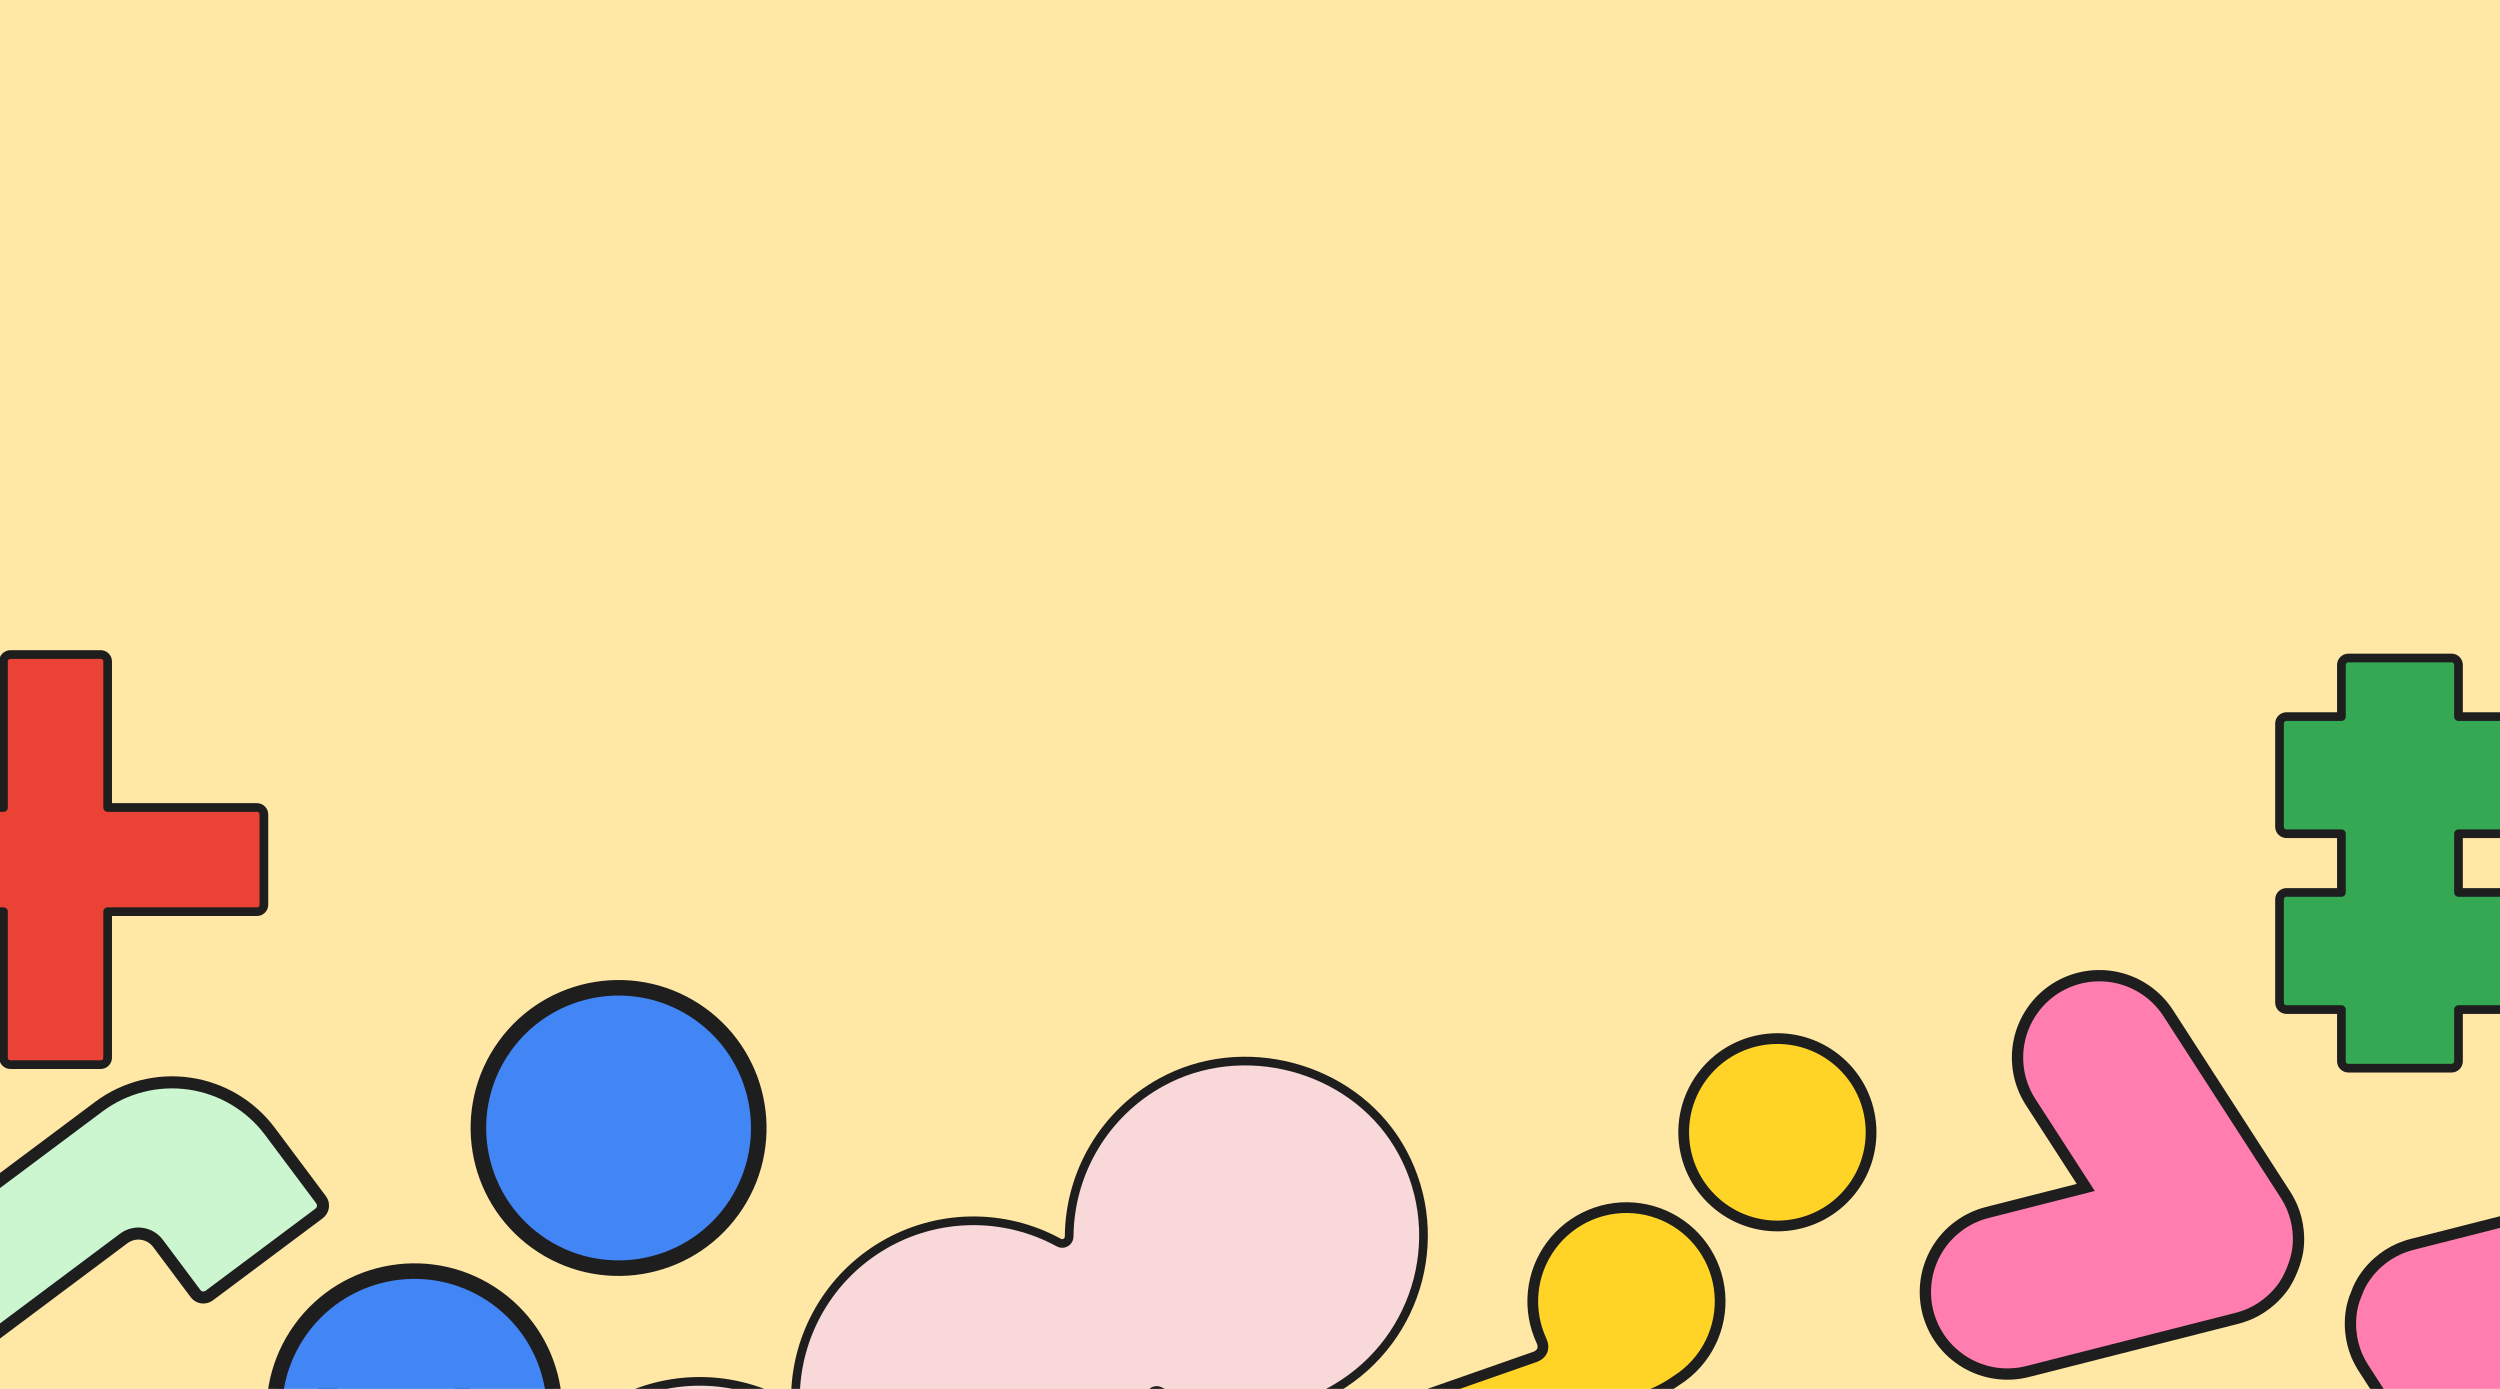
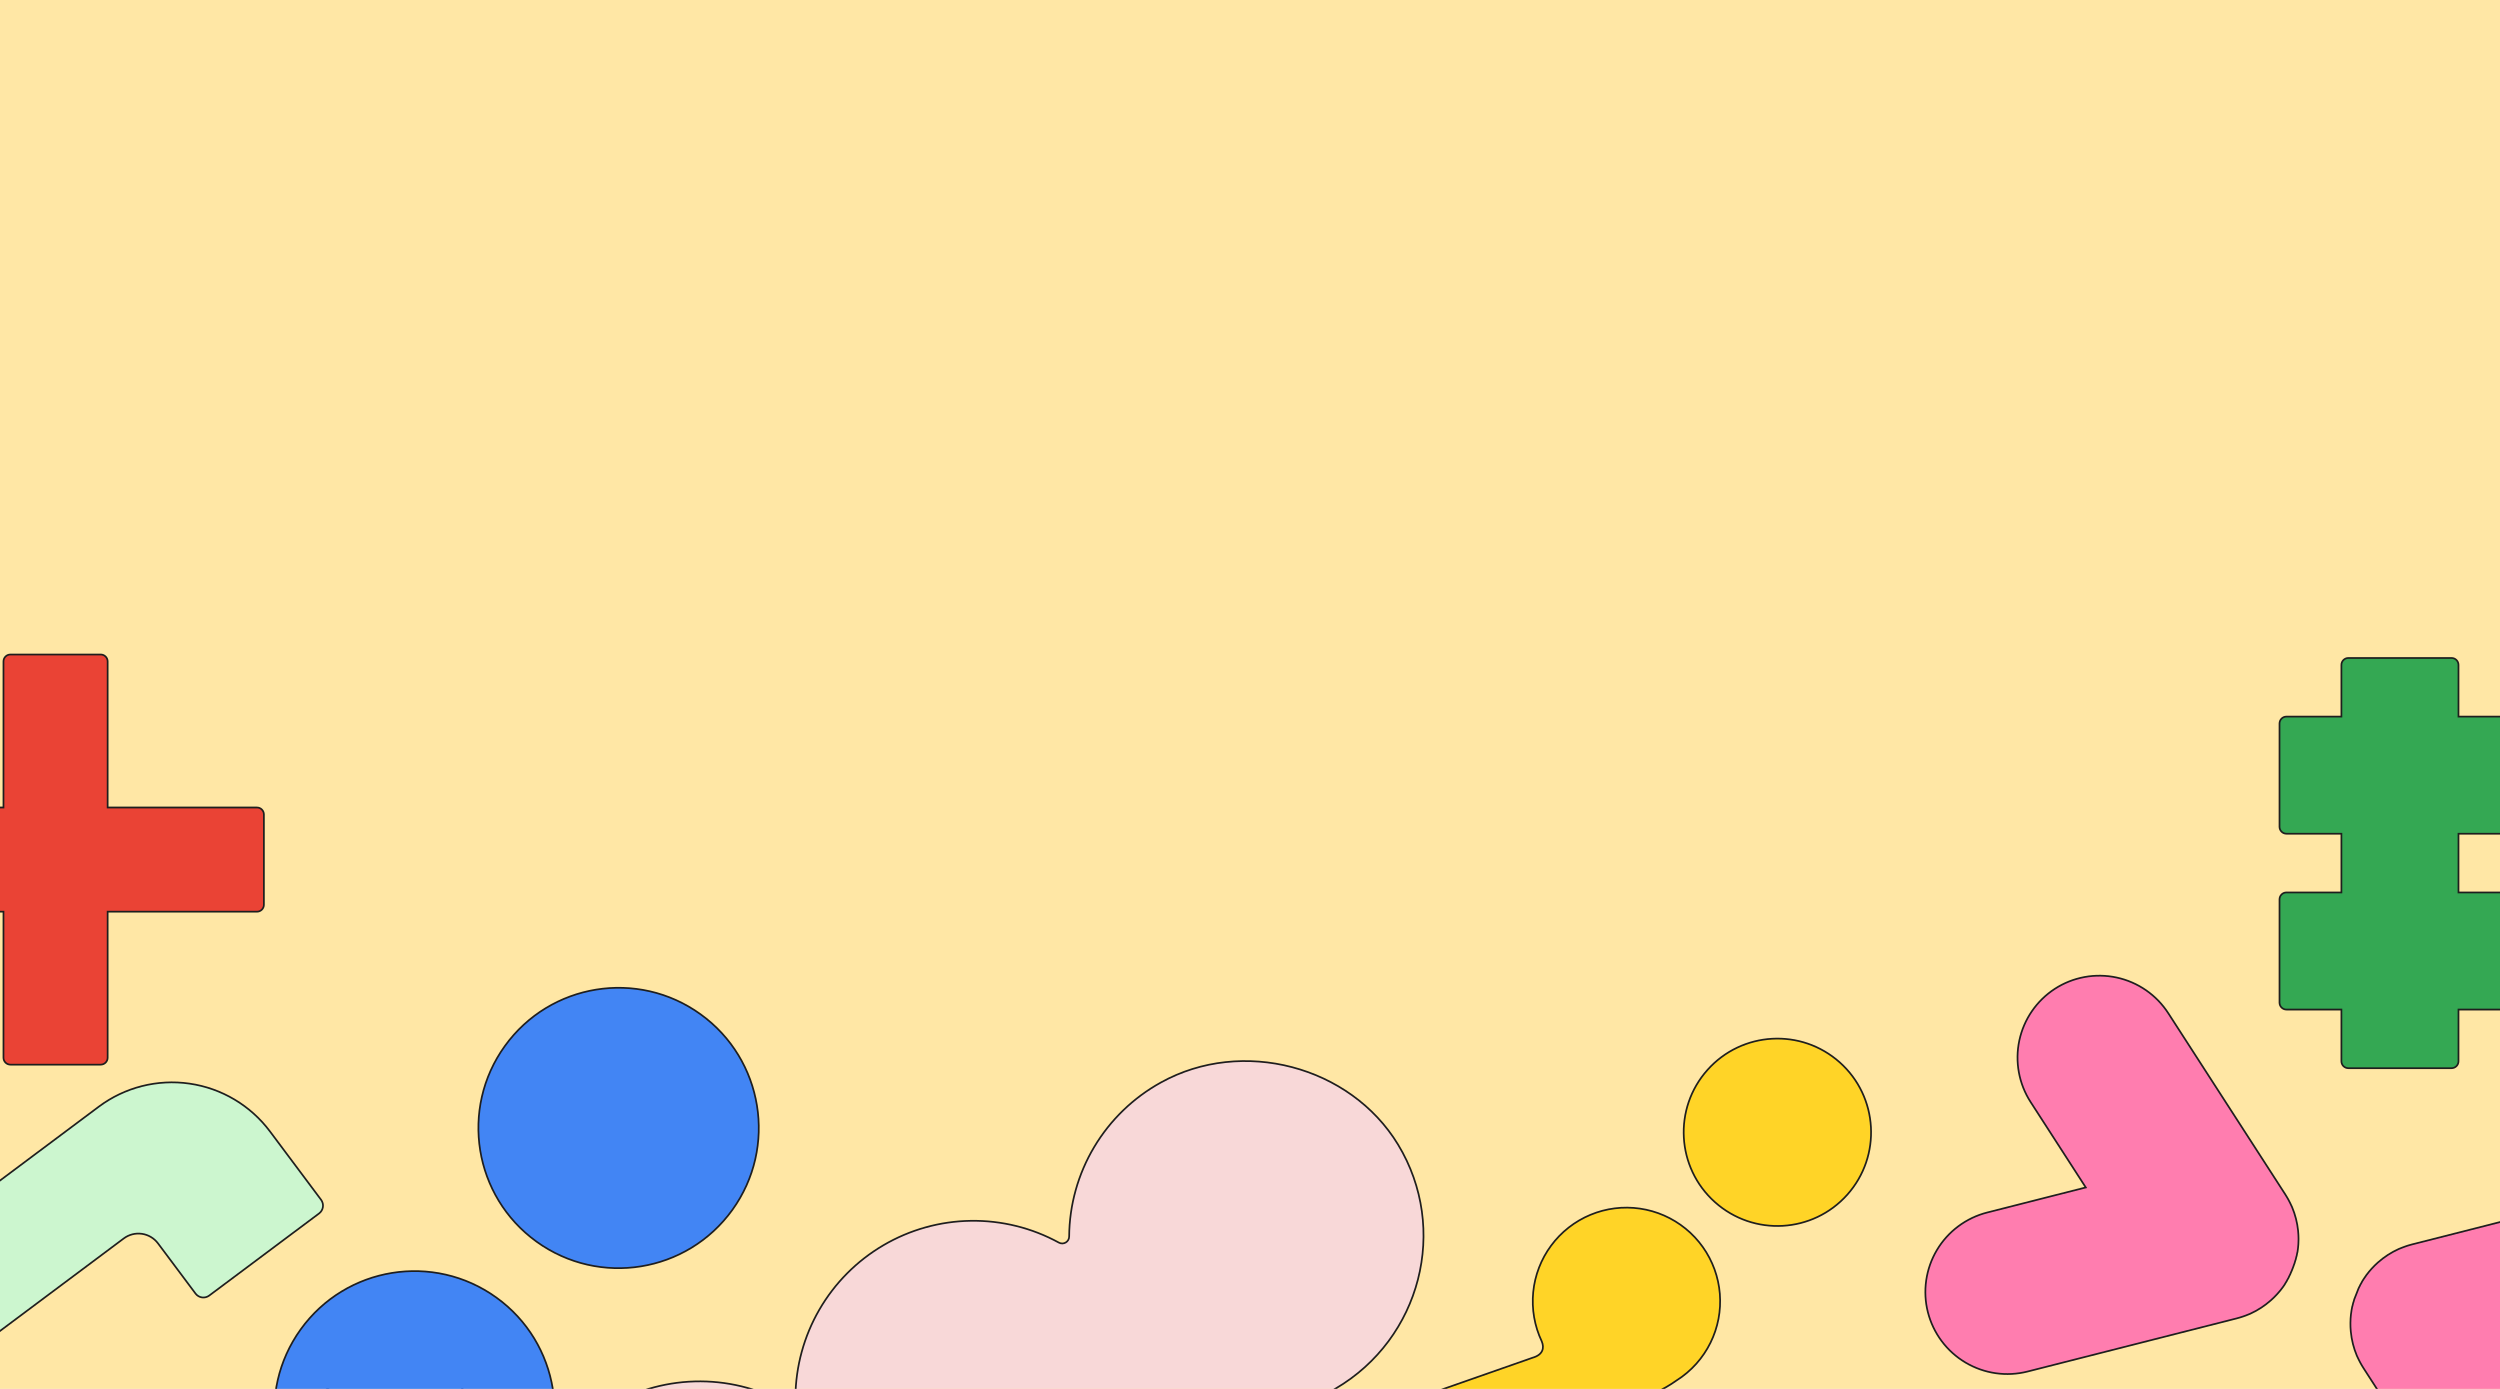
<svg xmlns="http://www.w3.org/2000/svg" width="1440" height="800" viewBox="0 0 1440 800" fill="none">
  <g clip-path="url(#clip0_407_1129)">
    <rect width="1440" height="800" fill="#FFE7A5" />
-     <path d="M1169.63 634.765L1201.4 683.967L1144.63 698.402C1138.61 699.929 1132.96 702.626 1127.99 706.339C1123.01 710.052 1118.82 714.707 1115.65 720.041C1112.48 725.374 1110.39 731.28 1109.5 737.421C1108.61 743.563 1108.93 749.819 1110.46 755.834C1111.99 761.849 1114.69 767.504 1118.4 772.476C1122.11 777.448 1126.77 781.641 1132.1 784.813C1137.43 787.986 1143.34 790.077 1149.48 790.967C1155.62 791.857 1161.88 791.529 1167.89 790.001L1288.39 759.384L1288.88 759.241L1290.08 758.912L1291.24 758.544C1291.56 758.445 1291.88 758.347 1292.19 758.231C1292.5 758.115 1293.15 757.893 1293.63 757.716L1294.19 757.49L1295.96 756.787L1296.12 756.721C1300.44 754.759 1304.44 752.16 1307.99 749.01C1308.05 748.948 1308.11 748.892 1308.17 748.842C1308.64 748.426 1309.09 747.999 1309.54 747.573L1310.02 747.103L1311 746.091L1311.73 745.312L1312.39 744.562C1312.69 744.207 1313.01 743.84 1313.29 743.516L1313.7 743.006C1314.06 742.56 1314.41 742.107 1314.74 741.649C1314.78 741.528 1314.89 741.43 1314.98 741.323C1315.35 740.798 1315.73 740.22 1316.07 739.751C1316.1 739.664 1316.13 739.579 1316.17 739.496C1316.53 738.937 1316.89 738.379 1317.22 737.81C1317.25 737.715 1317.29 737.622 1317.33 737.531C1317.65 736.97 1317.98 736.385 1318.28 735.844C1318.33 735.71 1318.39 735.565 1318.44 735.431C1318.65 734.886 1318.98 734.383 1319.23 733.851L1319.49 733.172C1319.67 732.711 1319.85 732.262 1320.09 731.825L1320.89 729.788C1321.07 729.339 1321.25 728.89 1321.37 728.406L1321.63 727.726C1321.85 727.181 1321.96 726.597 1322.13 726.032C1322.18 725.899 1322.24 725.753 1322.29 725.62C1322.46 724.985 1322.61 724.345 1322.75 723.729C1322.78 723.634 1322.82 723.541 1322.86 723.45C1323.01 722.806 1323.12 722.152 1323.24 721.498C1323.27 721.411 1323.3 721.326 1323.34 721.243C1323.43 720.621 1323.55 719.925 1323.6 719.359C1323.65 719.237 1323.64 719.092 1323.65 718.957C1323.71 718.393 1323.77 717.827 1323.81 717.257L1323.86 716.604C1323.89 716.139 1323.91 715.657 1323.91 715.224L1323.94 714.227L1323.94 713.162L1323.9 711.749L1323.87 711.091C1323.83 710.474 1323.79 709.858 1323.73 709.231C1323.72 709.15 1323.72 709.069 1323.72 708.987C1323.24 704.264 1322.06 699.638 1320.22 695.264L1320.15 695.112C1319.9 694.509 1319.62 693.925 1319.33 693.39L1319.07 692.84C1318.84 692.386 1318.61 691.933 1318.37 691.487L1317.89 690.599L1317.28 689.548C1317.07 689.198 1316.86 688.836 1316.63 688.494L1316.37 688.056L1248.93 583.611C1245.56 578.397 1241.2 573.898 1236.1 570.37C1230.99 566.842 1225.24 564.355 1219.17 563.049C1213.11 561.744 1206.84 561.646 1200.74 562.762C1194.63 563.878 1188.81 566.185 1183.6 569.553C1173.12 576.364 1165.76 587.051 1163.14 599.273C1160.52 611.496 1162.86 624.258 1169.63 634.765Z" fill="#FF7DAF" stroke="#1E1E1E" stroke-width="6.515" stroke-miterlimit="10" />
-     <path d="M1533.22 777.596L1476.46 792.018L1508.22 841.233C1511.59 846.446 1513.9 852.271 1515.01 858.376C1516.12 864.48 1516.03 870.744 1514.72 876.811C1513.41 882.877 1510.92 888.626 1507.4 893.731C1503.87 898.835 1499.37 903.194 1494.15 906.559C1488.94 909.927 1483.12 912.234 1477.01 913.35C1470.91 914.466 1464.64 914.368 1458.58 913.063C1452.51 911.757 1446.76 909.27 1441.65 905.742C1436.55 902.214 1432.19 897.715 1428.82 892.501L1361.39 788.061L1361.12 787.618L1360.47 786.564L1359.86 785.501L1359.38 784.625C1359.15 784.184 1358.91 783.726 1358.69 783.277L1358.42 782.722L1357.6 781L1357.53 780.848C1355.7 776.47 1354.53 771.84 1354.08 767.115L1354.05 766.866C1354 766.244 1353.95 765.623 1353.92 765.006L1353.88 764.336C1353.87 763.869 1353.86 763.402 1353.86 762.928L1353.85 761.858C1353.85 761.524 1353.87 761.195 1353.89 760.866C1353.91 760.537 1353.91 759.91 1353.93 759.482C1353.94 759.264 1353.96 759.046 1353.99 758.833C1354.03 758.261 1354.07 757.69 1354.14 757.128C1354.19 757.007 1354.17 756.862 1354.2 756.731C1354.27 756.087 1354.38 755.404 1354.47 754.835C1354.5 754.75 1354.53 754.665 1354.51 754.556C1354.62 753.902 1354.74 753.248 1354.88 752.604L1354.99 752.325C1355.13 751.688 1355.28 751.061 1355.44 750.442L1355.6 750.029C1355.81 749.484 1355.92 748.895 1356.08 748.33L1356.35 747.651C1356.53 747.19 1356.71 746.741 1356.89 746.28C1357.07 745.82 1357.16 745.601 1357.29 745.262C1357.42 744.922 1357.56 744.582 1357.69 744.243C1357.82 743.903 1358.04 743.345 1358.22 742.885L1358.49 742.205C1358.7 741.659 1359.02 741.152 1359.29 740.63L1359.45 740.218C1359.76 739.64 1360.09 739.067 1360.41 738.523L1360.52 738.244C1360.86 737.675 1361.22 737.117 1361.58 736.558C1361.61 736.473 1361.64 736.388 1361.74 736.327C1362.08 735.805 1362.47 735.214 1362.83 734.767C1362.87 734.645 1362.92 734.524 1363.05 734.436C1363.39 733.979 1363.75 733.532 1364.1 733.084C1364.18 732.89 1364.36 732.739 1364.5 732.569C1364.8 732.209 1365.11 731.842 1365.41 731.528C1365.72 731.214 1365.84 731.022 1366.06 730.773C1366.28 730.525 1366.55 730.25 1366.8 729.999C1367.05 729.749 1367.45 729.315 1367.77 728.982L1368.25 728.524C1368.69 728.098 1369.15 727.676 1369.61 727.255L1369.8 727.092C1373.36 723.948 1377.37 721.36 1381.69 719.415L1381.85 719.349C1382.44 719.079 1383.04 718.838 1383.62 718.646L1384.2 718.424C1384.66 718.242 1385.15 718.07 1385.62 717.905L1386.57 717.58L1387.74 717.224L1388.93 716.895L1389.43 716.756L1509.92 686.135C1515.93 684.607 1522.19 684.278 1528.33 685.168C1534.47 686.058 1540.38 688.15 1545.71 691.322C1551.04 694.495 1555.7 698.687 1559.41 703.66C1563.13 708.632 1565.82 714.287 1567.35 720.302C1570.4 732.424 1568.51 745.259 1562.12 755.997C1555.72 766.735 1545.33 774.501 1533.22 777.596Z" fill="#FF7DAF" stroke="#1E1E1E" stroke-width="6.515" stroke-miterlimit="10" />
-     <path d="M-116.412 722.08L-103.333 739.575C-102.225 741.057 -101.42 742.742 -100.964 744.535C-100.508 746.329 -100.41 748.194 -100.675 750.025C-100.94 751.856 -101.564 753.617 -102.51 755.207C-103.456 756.797 -104.707 758.184 -106.19 759.291L-168.714 806.035C-183.679 817.228 -193.585 833.906 -196.254 852.401C-198.923 870.897 -194.137 889.696 -182.947 904.663L-153.489 944.065C-153.048 944.655 -152.494 945.151 -151.86 945.526C-151.225 945.9 -150.523 946.145 -149.793 946.246C-149.063 946.346 -148.321 946.301 -147.608 946.113C-146.896 945.924 -146.228 945.596 -145.644 945.148L-82.329 897.812C-81.733 897.378 -81.23 896.831 -80.847 896.201C-80.465 895.571 -80.212 894.872 -80.102 894.143C-79.992 893.415 -80.028 892.672 -80.208 891.957C-80.387 891.243 -80.707 890.571 -81.148 889.981L-102.808 861.009C-105.014 858.022 -105.953 854.286 -105.422 850.612C-104.892 846.937 -102.934 843.62 -99.973 841.379L71.297 713.334C74.291 711.1 78.049 710.146 81.746 710.682C85.443 711.218 88.776 713.199 91.013 716.191L112.673 745.163C113.577 746.342 114.909 747.115 116.38 747.317C117.851 747.518 119.343 747.13 120.53 746.238L183.845 698.903C185.012 698.008 185.782 696.692 185.993 695.237C186.203 693.781 185.836 692.301 184.97 691.113L155.512 651.711C144.322 636.744 127.646 626.834 109.151 624.161C90.656 621.489 71.856 626.272 56.887 637.458L-8.467 686.318C-11.459 688.555 -15.216 689.513 -18.914 688.981C-22.611 688.449 -25.946 686.47 -28.186 683.481L-41.266 665.986C-42.168 664.81 -43.497 664.036 -44.966 663.834C-46.434 663.631 -47.923 664.015 -49.111 664.903L-115.245 714.346C-116.403 715.234 -117.171 716.535 -117.389 717.978C-117.607 719.42 -117.256 720.891 -116.412 722.08Z" fill="#CCF6CF" stroke="#1E1E1E" stroke-width="6.957" stroke-linejoin="round" />
-     <path d="M204.797 989.096L191.726 971.613C190.605 970.132 189.789 968.444 189.323 966.646C188.857 964.848 188.752 962.976 189.013 961.137C189.273 959.298 189.896 957.529 190.843 955.932C191.791 954.335 193.045 952.94 194.533 951.83L257.058 905.086C264.468 899.545 270.715 892.6 275.441 884.646C280.167 876.692 283.28 867.884 284.602 858.727C285.925 849.57 285.431 840.241 283.148 831.275C280.866 822.309 276.839 813.88 271.299 806.469L241.841 767.067C240.953 765.879 239.633 765.087 238.166 764.864C236.699 764.641 235.203 765.005 234.002 765.875L170.686 813.211C169.486 814.108 168.692 815.445 168.478 816.928C168.264 818.411 168.648 819.918 169.545 821.118L191.155 850.023C192.264 851.504 193.071 853.188 193.528 854.981C193.986 856.774 194.086 858.639 193.823 860.471C193.559 862.302 192.937 864.063 191.993 865.654C191.048 867.245 189.799 868.634 188.317 869.742L16.991 997.828C13.997 1000.07 10.237 1001.02 6.538 1000.49C2.838 999.955 -0.498 997.973 -2.736 994.979L-24.346 966.074C-24.788 965.479 -25.344 964.978 -25.98 964.598C-26.617 964.218 -27.322 963.968 -28.055 963.861C-28.788 963.754 -29.536 963.793 -30.254 963.976C-30.973 964.158 -31.648 964.48 -32.241 964.924L-95.557 1012.26C-96.15 1012.7 -96.65 1013.26 -97.029 1013.9C-97.407 1014.53 -97.656 1015.24 -97.761 1015.97C-97.866 1016.71 -97.825 1017.46 -97.641 1018.17C-97.457 1018.89 -97.133 1019.57 -96.687 1020.16L-67.23 1059.56C-61.689 1066.97 -54.744 1073.22 -46.79 1077.94C-38.836 1082.67 -30.028 1085.78 -20.871 1087.1C-11.714 1088.43 -2.385 1087.93 6.581 1085.65C15.547 1083.37 23.976 1079.34 31.387 1073.8L96.786 1024.91C98.267 1023.8 99.954 1022.99 101.747 1022.53C103.541 1022.08 105.408 1021.98 107.24 1022.24C109.073 1022.51 110.835 1023.13 112.426 1024.08C114.017 1025.02 115.406 1026.27 116.513 1027.76L129.626 1045.3C130.509 1046.48 131.827 1047.26 133.287 1047.47C134.748 1047.68 136.233 1047.3 137.415 1046.42L203.606 996.936C204.797 996.05 205.591 994.729 205.814 993.261C206.037 991.793 205.672 990.296 204.797 989.096Z" fill="#CCF6CF" stroke="#1E1E1E" stroke-width="6.957" stroke-linejoin="round" />
-     <path d="M987.828 692.452C1010.06 712.305 1044.17 710.377 1064.03 688.146C1083.88 665.915 1081.95 631.799 1059.72 611.946C1037.49 592.094 1003.37 594.022 983.521 616.253C963.668 638.484 965.596 672.6 987.828 692.452Z" fill="#FFD427" stroke="#1E1E1E" stroke-width="6.186" stroke-miterlimit="10" />
-     <path d="M977.094 785.493C983.59 778.216 987.992 769.316 989.833 759.737C991.673 750.159 990.884 740.261 987.548 731.095C984.211 721.93 978.454 713.839 970.887 707.685C963.32 701.531 954.226 697.542 944.573 696.144C934.92 694.745 925.069 695.989 916.066 699.743C907.064 703.497 899.247 709.62 893.447 717.462C887.647 725.304 884.08 734.571 883.127 744.278C882.173 753.985 883.869 763.769 888.032 772.59C889.639 776.363 888.768 780.347 882.818 782.032L816.194 805.373C815.72 805.5 815.276 805.719 814.887 806.019C814.499 806.318 814.174 806.692 813.931 807.118C813.687 807.544 813.531 808.014 813.471 808.501C813.41 808.988 813.447 809.482 813.579 809.954L822.352 846.9C822.473 847.381 822.688 847.832 822.985 848.228C823.283 848.625 823.657 848.957 824.085 849.207C824.513 849.456 824.987 849.617 825.478 849.68C825.97 849.744 826.469 849.708 826.946 849.576C826.946 849.576 944.201 806.278 953.304 802.233C957.631 800.31 961.751 797.954 965.604 795.202C969.87 792.52 973.738 789.251 977.094 785.493Z" fill="#FFD427" stroke="#1E1E1E" stroke-width="6.186" stroke-miterlimit="10" />
-     <path d="M668.707 623.497C652.817 632.259 639.545 645.091 630.253 660.677C620.961 676.263 615.984 694.041 615.833 712.186C615.843 712.887 615.668 713.578 615.327 714.19C614.985 714.802 614.489 715.314 613.888 715.674C613.286 716.034 612.601 716.229 611.9 716.241C611.2 716.253 610.508 716.08 609.895 715.741C594.348 707.242 576.864 702.917 559.147 703.187C541.431 703.456 524.087 708.312 508.805 717.28C493.524 726.247 480.826 739.022 471.951 754.357C463.076 769.692 458.325 787.066 458.163 804.783C458.16 805.484 457.974 806.172 457.622 806.778C457.27 807.384 456.765 807.887 456.157 808.236C455.55 808.586 454.861 808.77 454.16 808.769C453.46 808.769 452.771 808.584 452.164 808.234C436.247 799.517 418.297 795.192 400.157 795.703C382.016 796.213 364.338 801.541 348.937 811.14C303.522 839.298 287.462 901.711 313.64 947.801C341.666 997.12 404.806 1013.73 453.897 984.918C469.206 975.974 481.926 963.203 490.81 947.859C499.693 932.514 504.435 915.124 504.568 897.394C504.572 896.7 504.755 896.019 505.102 895.418C505.448 894.816 505.945 894.315 506.544 893.964C507.142 893.612 507.822 893.423 508.516 893.414C509.21 893.405 509.894 893.577 510.502 893.912C526.049 902.41 543.533 906.736 561.25 906.466C578.966 906.196 596.31 901.341 611.592 892.373C626.873 883.405 639.571 870.631 648.446 855.296C657.321 839.96 662.072 822.587 662.234 804.869C662.238 804.175 662.422 803.494 662.768 802.892C663.114 802.291 663.611 801.79 664.21 801.439C664.808 801.087 665.488 800.898 666.182 800.889C666.876 800.88 667.56 801.052 668.168 801.387C683.711 809.919 701.206 814.261 718.935 813.989C736.663 813.716 754.016 808.838 769.29 799.833C818.39 771.019 834.72 707.822 805.285 659.284C777.746 613.957 715.438 597.581 668.707 623.497Z" fill="#F8D8D8" stroke="#1E1E1E" stroke-width="5" stroke-miterlimit="10" />
-     <path d="M309.1 715.23C345.282 741.3 395.747 733.103 421.818 696.922C447.888 660.74 439.691 610.275 403.51 584.205C367.328 558.134 316.863 566.331 290.792 602.513C264.722 638.694 272.919 689.16 309.1 715.23Z" fill="#4285F4" stroke="#1E1E1E" stroke-width="8.954" stroke-miterlimit="10" />
-     <path d="M191.514 878.423C227.695 904.494 278.161 896.297 304.231 860.115C330.301 823.934 322.104 773.468 285.923 747.398C249.741 721.328 199.276 729.525 173.206 765.706C147.135 801.888 155.332 852.353 191.514 878.423Z" fill="#4285F4" stroke="#1E1E1E" stroke-width="8.954" stroke-miterlimit="10" />
-     <path d="M1553.09 476.22V416.76C1553.09 415.699 1552.67 414.682 1551.92 413.932C1551.17 413.181 1550.15 412.76 1549.09 412.76H1517.4V383C1517.4 381.939 1516.98 380.922 1516.23 380.172C1515.48 379.421 1514.46 379 1513.4 379H1453.94C1452.88 379 1451.86 379.421 1451.11 380.172C1450.36 380.922 1449.94 381.939 1449.94 383V412.76H1416.09V383C1416.09 381.939 1415.67 380.922 1414.92 380.172C1414.17 379.421 1413.15 379 1412.09 379H1352.65C1351.59 379 1350.57 379.421 1349.82 380.172C1349.07 380.922 1348.65 381.939 1348.65 383V412.76H1317C1315.94 412.76 1314.92 413.181 1314.17 413.932C1313.42 414.682 1313 415.699 1313 416.76V476.22C1313 477.281 1313.42 478.298 1314.17 479.048C1314.92 479.799 1315.94 480.22 1317 480.22H1348.65V514.05H1317C1315.94 514.05 1314.92 514.471 1314.17 515.222C1313.42 515.972 1313 516.989 1313 518.05V577.51C1313 578.571 1313.42 579.588 1314.17 580.338C1314.92 581.089 1315.94 581.51 1317 581.51H1348.65V611.27C1348.65 612.331 1349.07 613.348 1349.82 614.098C1350.57 614.849 1351.59 615.27 1352.65 615.27H1412.09C1413.15 615.27 1414.17 614.849 1414.92 614.098C1415.67 613.348 1416.09 612.331 1416.09 611.27V581.51H1449.92V611.27C1449.92 612.331 1450.34 613.348 1451.09 614.098C1451.84 614.849 1452.86 615.27 1453.92 615.27H1513.38C1514.44 615.27 1515.46 614.849 1516.21 614.098C1516.96 613.348 1517.38 612.331 1517.38 611.27V581.51H1549.09C1550.15 581.51 1551.17 581.089 1551.92 580.338C1552.67 579.588 1553.09 578.571 1553.09 577.51V518.05C1553.09 516.989 1552.67 515.972 1551.92 515.222C1551.17 514.471 1550.15 514.05 1549.09 514.05H1517.4V480.22H1549.09C1550.15 480.22 1551.17 479.799 1551.92 479.048C1552.67 478.298 1553.09 477.281 1553.09 476.22ZM1449.94 514.05H1416.09V480.22H1449.92L1449.94 514.05Z" fill="#34A853" stroke="#1E1E1E" stroke-width="5" stroke-linejoin="round" />
-     <path d="M148 465.12H62V381C62 379.939 61.579 378.922 60.828 378.172C60.078 377.421 59.061 377 58 377H6C4.939 377 3.922 377.421 3.172 378.172C2.421 378.922 2 379.939 2 381V465.12H-84C-85.061 465.12 -86.078 465.541 -86.828 466.292C-87.579 467.042 -88 468.059 -88 469.12V521.12C-88 522.181 -87.579 523.198 -86.828 523.948C-86.078 524.699 -85.061 525.12 -84 525.12H2V609.23C2 610.291 2.421 611.308 3.172 612.058C3.922 612.809 4.939 613.23 6 613.23H58C59.061 613.23 60.078 612.809 60.828 612.058C61.579 611.308 62 610.291 62 609.23V525.13H148C149.061 525.13 150.078 524.709 150.828 523.958C151.579 523.208 152 522.191 152 521.13V469.13C152.001 468.604 151.899 468.083 151.698 467.596C151.498 467.11 151.204 466.668 150.832 466.295C150.46 465.923 150.019 465.627 149.533 465.425C149.047 465.224 148.526 465.12 148 465.12Z" fill="#EA4335" stroke="#1E1E1E" stroke-width="5" stroke-linejoin="round" />
+     <path d="M1169.63 634.765L1201.4 683.967L1144.63 698.402C1138.61 699.929 1132.96 702.626 1127.99 706.339C1123.01 710.052 1118.82 714.707 1115.65 720.041C1112.48 725.374 1110.39 731.28 1109.5 737.421C1108.61 743.563 1108.93 749.819 1110.46 755.834C1111.99 761.849 1114.69 767.504 1118.4 772.476C1122.11 777.448 1126.77 781.641 1132.1 784.813C1137.43 787.986 1143.34 790.077 1149.48 790.967C1155.62 791.857 1161.88 791.529 1167.89 790.001L1288.39 759.384L1288.88 759.241L1290.08 758.912L1291.24 758.544C1291.56 758.445 1291.88 758.347 1292.19 758.231C1292.5 758.115 1293.15 757.893 1293.63 757.716L1294.19 757.49L1295.96 756.787L1296.12 756.721C1300.44 754.759 1304.44 752.16 1307.99 749.01C1308.05 748.948 1308.11 748.892 1308.17 748.842C1308.64 748.426 1309.09 747.999 1309.54 747.573L1310.02 747.103L1311 746.091L1311.73 745.312L1312.39 744.562C1312.69 744.207 1313.01 743.84 1313.29 743.516L1313.7 743.006C1314.06 742.56 1314.41 742.107 1314.74 741.649C1314.78 741.528 1314.89 741.43 1314.98 741.323C1315.35 740.798 1315.73 740.22 1316.07 739.751C1316.1 739.664 1316.13 739.579 1316.17 739.496C1316.53 738.937 1316.89 738.379 1317.22 737.81C1317.25 737.715 1317.29 737.622 1317.33 737.531C1317.65 736.97 1317.98 736.385 1318.28 735.844C1318.33 735.71 1318.39 735.565 1318.44 735.431C1318.65 734.886 1318.98 734.383 1319.23 733.851L1319.49 733.172C1319.67 732.711 1319.85 732.262 1320.09 731.825L1320.89 729.788C1321.07 729.339 1321.25 728.89 1321.37 728.406L1321.63 727.726C1321.85 727.181 1321.96 726.597 1322.13 726.032C1322.18 725.899 1322.24 725.753 1322.29 725.62C1322.46 724.985 1322.61 724.345 1322.75 723.729C1322.78 723.634 1322.82 723.541 1322.86 723.45C1323.01 722.806 1323.12 722.152 1323.24 721.498C1323.27 721.411 1323.3 721.326 1323.34 721.243C1323.43 720.621 1323.55 719.925 1323.6 719.359C1323.65 719.237 1323.64 719.092 1323.65 718.957C1323.71 718.393 1323.77 717.827 1323.81 717.257L1323.86 716.604C1323.89 716.139 1323.91 715.657 1323.91 715.224L1323.94 714.227L1323.94 713.162L1323.9 711.749L1323.87 711.091C1323.83 710.474 1323.79 709.858 1323.73 709.231C1323.72 709.15 1323.72 709.069 1323.72 708.987C1323.24 704.264 1322.06 699.638 1320.22 695.264L1320.15 695.112C1319.9 694.509 1319.62 693.925 1319.33 693.39L1319.07 692.84C1318.84 692.386 1318.61 691.933 1318.37 691.487L1317.89 690.599L1317.28 689.548C1317.07 689.198 1316.86 688.836 1316.63 688.494L1316.37 688.056L1248.93 583.611C1245.56 578.397 1241.2 573.898 1236.1 570.37C1230.99 566.842 1225.24 564.355 1219.17 563.049C1213.11 561.744 1206.84 561.646 1200.74 562.762C1194.63 563.878 1188.81 566.185 1183.6 569.553C1173.12 576.364 1165.76 587.051 1163.14 599.273C1160.52 611.496 1162.86 624.258 1169.63 634.765Z" fill="#FF7DAF" stroke="#1E1E1E" strokeWidth="6.515" strokeMiterlimit="10" />
+     <path d="M1533.22 777.596L1476.46 792.018L1508.22 841.233C1511.59 846.446 1513.9 852.271 1515.01 858.376C1516.12 864.48 1516.03 870.744 1514.72 876.811C1513.41 882.877 1510.92 888.626 1507.4 893.731C1503.87 898.835 1499.37 903.194 1494.15 906.559C1488.94 909.927 1483.12 912.234 1477.01 913.35C1470.91 914.466 1464.64 914.368 1458.58 913.063C1452.51 911.757 1446.76 909.27 1441.65 905.742C1436.55 902.214 1432.19 897.715 1428.82 892.501L1361.39 788.061L1361.12 787.618L1360.47 786.564L1359.86 785.501L1359.38 784.625C1359.15 784.184 1358.91 783.726 1358.69 783.277L1358.42 782.722L1357.6 781L1357.53 780.848C1355.7 776.47 1354.53 771.84 1354.08 767.115L1354.05 766.866C1354 766.244 1353.95 765.623 1353.92 765.006L1353.88 764.336C1353.87 763.869 1353.86 763.402 1353.86 762.928L1353.85 761.858C1353.85 761.524 1353.87 761.195 1353.89 760.866C1353.91 760.537 1353.91 759.91 1353.93 759.482C1353.94 759.264 1353.96 759.046 1353.99 758.833C1354.03 758.261 1354.07 757.69 1354.14 757.128C1354.19 757.007 1354.17 756.862 1354.2 756.731C1354.27 756.087 1354.38 755.404 1354.47 754.835C1354.5 754.75 1354.53 754.665 1354.51 754.556C1354.62 753.902 1354.74 753.248 1354.88 752.604L1354.99 752.325C1355.13 751.688 1355.28 751.061 1355.44 750.442L1355.6 750.029C1355.81 749.484 1355.92 748.895 1356.08 748.33L1356.35 747.651C1356.53 747.19 1356.71 746.741 1356.89 746.28C1357.07 745.82 1357.16 745.601 1357.29 745.262C1357.42 744.922 1357.56 744.582 1357.69 744.243C1357.82 743.903 1358.04 743.345 1358.22 742.885L1358.49 742.205C1358.7 741.659 1359.02 741.152 1359.29 740.63L1359.45 740.218C1359.76 739.64 1360.09 739.067 1360.41 738.523L1360.52 738.244C1360.86 737.675 1361.22 737.117 1361.58 736.558C1361.61 736.473 1361.64 736.388 1361.74 736.327C1362.08 735.805 1362.47 735.214 1362.83 734.767C1362.87 734.645 1362.92 734.524 1363.05 734.436C1363.39 733.979 1363.75 733.532 1364.1 733.084C1364.18 732.89 1364.36 732.739 1364.5 732.569C1364.8 732.209 1365.11 731.842 1365.41 731.528C1365.72 731.214 1365.84 731.022 1366.06 730.773C1366.28 730.525 1366.55 730.25 1366.8 729.999C1367.05 729.749 1367.45 729.315 1367.77 728.982L1368.25 728.524C1368.69 728.098 1369.15 727.676 1369.61 727.255L1369.8 727.092C1373.36 723.948 1377.37 721.36 1381.69 719.415L1381.85 719.349C1382.44 719.079 1383.04 718.838 1383.62 718.646L1384.2 718.424C1384.66 718.242 1385.15 718.07 1385.62 717.905L1386.57 717.58L1387.74 717.224L1388.93 716.895L1389.43 716.756L1509.92 686.135C1515.93 684.607 1522.19 684.278 1528.33 685.168C1534.47 686.058 1540.38 688.15 1545.71 691.322C1551.04 694.495 1555.7 698.687 1559.41 703.66C1563.13 708.632 1565.82 714.287 1567.35 720.302C1570.4 732.424 1568.51 745.259 1562.12 755.997C1555.72 766.735 1545.33 774.501 1533.22 777.596Z" fill="#FF7DAF" stroke="#1E1E1E" strokeWidth="6.515" strokeMiterlimit="10" />
+     <path d="M-116.412 722.08L-103.333 739.575C-102.225 741.057 -101.42 742.742 -100.964 744.535C-100.508 746.329 -100.41 748.194 -100.675 750.025C-100.94 751.856 -101.564 753.617 -102.51 755.207C-103.456 756.797 -104.707 758.184 -106.19 759.291L-168.714 806.035C-183.679 817.228 -193.585 833.906 -196.254 852.401C-198.923 870.897 -194.137 889.696 -182.947 904.663L-153.489 944.065C-153.048 944.655 -152.494 945.151 -151.86 945.526C-151.225 945.9 -150.523 946.145 -149.793 946.246C-149.063 946.346 -148.321 946.301 -147.608 946.113C-146.896 945.924 -146.228 945.596 -145.644 945.148L-82.329 897.812C-81.733 897.378 -81.23 896.831 -80.847 896.201C-80.465 895.571 -80.212 894.872 -80.102 894.143C-79.992 893.415 -80.028 892.672 -80.208 891.957C-80.387 891.243 -80.707 890.571 -81.148 889.981L-102.808 861.009C-105.014 858.022 -105.953 854.286 -105.422 850.612C-104.892 846.937 -102.934 843.62 -99.973 841.379L71.297 713.334C74.291 711.1 78.049 710.146 81.746 710.682C85.443 711.218 88.776 713.199 91.013 716.191L112.673 745.163C113.577 746.342 114.909 747.115 116.38 747.317C117.851 747.518 119.343 747.13 120.53 746.238L183.845 698.903C185.012 698.008 185.782 696.692 185.993 695.237C186.203 693.781 185.836 692.301 184.97 691.113L155.512 651.711C144.322 636.744 127.646 626.834 109.151 624.161C90.656 621.489 71.856 626.272 56.887 637.458L-8.467 686.318C-11.459 688.555 -15.216 689.513 -18.914 688.981C-22.611 688.449 -25.946 686.47 -28.186 683.481L-41.266 665.986C-42.168 664.81 -43.497 664.036 -44.966 663.834C-46.434 663.631 -47.923 664.015 -49.111 664.903L-115.245 714.346C-116.403 715.234 -117.171 716.535 -117.389 717.978C-117.607 719.42 -117.256 720.891 -116.412 722.08Z" fill="#CCF6CF" stroke="#1E1E1E" strokeWidth="6.957" strokeLinejoin="round" />
+     <path d="M204.797 989.096L191.726 971.613C190.605 970.132 189.789 968.444 189.323 966.646C188.857 964.848 188.752 962.976 189.013 961.137C189.273 959.298 189.896 957.529 190.843 955.932C191.791 954.335 193.045 952.94 194.533 951.83L257.058 905.086C264.468 899.545 270.715 892.6 275.441 884.646C280.167 876.692 283.28 867.884 284.602 858.727C285.925 849.57 285.431 840.241 283.148 831.275C280.866 822.309 276.839 813.88 271.299 806.469L241.841 767.067C240.953 765.879 239.633 765.087 238.166 764.864C236.699 764.641 235.203 765.005 234.002 765.875L170.686 813.211C169.486 814.108 168.692 815.445 168.478 816.928C168.264 818.411 168.648 819.918 169.545 821.118L191.155 850.023C192.264 851.504 193.071 853.188 193.528 854.981C193.986 856.774 194.086 858.639 193.823 860.471C193.559 862.302 192.937 864.063 191.993 865.654C191.048 867.245 189.799 868.634 188.317 869.742L16.991 997.828C13.997 1000.07 10.237 1001.02 6.538 1000.49C2.838 999.955 -0.498 997.973 -2.736 994.979L-24.346 966.074C-24.788 965.479 -25.344 964.978 -25.98 964.598C-26.617 964.218 -27.322 963.968 -28.055 963.861C-28.788 963.754 -29.536 963.793 -30.254 963.976C-30.973 964.158 -31.648 964.48 -32.241 964.924L-95.557 1012.26C-96.15 1012.7 -96.65 1013.26 -97.029 1013.9C-97.407 1014.53 -97.656 1015.24 -97.761 1015.97C-97.866 1016.71 -97.825 1017.46 -97.641 1018.17C-97.457 1018.89 -97.133 1019.57 -96.687 1020.16L-67.23 1059.56C-61.689 1066.97 -54.744 1073.22 -46.79 1077.94C-38.836 1082.67 -30.028 1085.78 -20.871 1087.1C-11.714 1088.43 -2.385 1087.93 6.581 1085.65C15.547 1083.37 23.976 1079.34 31.387 1073.8L96.786 1024.91C98.267 1023.8 99.954 1022.99 101.747 1022.53C103.541 1022.08 105.408 1021.98 107.24 1022.24C109.073 1022.51 110.835 1023.13 112.426 1024.08C114.017 1025.02 115.406 1026.27 116.513 1027.76L129.626 1045.3C130.509 1046.48 131.827 1047.26 133.287 1047.47C134.748 1047.68 136.233 1047.3 137.415 1046.42L203.606 996.936C204.797 996.05 205.591 994.729 205.814 993.261C206.037 991.793 205.672 990.296 204.797 989.096Z" fill="#CCF6CF" stroke="#1E1E1E" strokeWidth="6.957" strokeLinejoin="round" />
+     <path d="M987.828 692.452C1010.06 712.305 1044.17 710.377 1064.03 688.146C1083.88 665.915 1081.95 631.799 1059.72 611.946C1037.49 592.094 1003.37 594.022 983.521 616.253C963.668 638.484 965.596 672.6 987.828 692.452Z" fill="#FFD427" stroke="#1E1E1E" strokeWidth="6.186" strokeMiterlimit="10" />
+     <path d="M977.094 785.493C983.59 778.216 987.992 769.316 989.833 759.737C991.673 750.159 990.884 740.261 987.548 731.095C984.211 721.93 978.454 713.839 970.887 707.685C963.32 701.531 954.226 697.542 944.573 696.144C934.92 694.745 925.069 695.989 916.066 699.743C907.064 703.497 899.247 709.62 893.447 717.462C887.647 725.304 884.08 734.571 883.127 744.278C882.173 753.985 883.869 763.769 888.032 772.59C889.639 776.363 888.768 780.347 882.818 782.032L816.194 805.373C815.72 805.5 815.276 805.719 814.887 806.019C814.499 806.318 814.174 806.692 813.931 807.118C813.687 807.544 813.531 808.014 813.471 808.501C813.41 808.988 813.447 809.482 813.579 809.954L822.352 846.9C822.473 847.381 822.688 847.832 822.985 848.228C823.283 848.625 823.657 848.957 824.085 849.207C824.513 849.456 824.987 849.617 825.478 849.68C825.97 849.744 826.469 849.708 826.946 849.576C826.946 849.576 944.201 806.278 953.304 802.233C957.631 800.31 961.751 797.954 965.604 795.202C969.87 792.52 973.738 789.251 977.094 785.493Z" fill="#FFD427" stroke="#1E1E1E" strokeWidth="6.186" strokeMiterlimit="10" />
+     <path d="M668.707 623.497C652.817 632.259 639.545 645.091 630.253 660.677C620.961 676.263 615.984 694.041 615.833 712.186C615.843 712.887 615.668 713.578 615.327 714.19C614.985 714.802 614.489 715.314 613.888 715.674C613.286 716.034 612.601 716.229 611.9 716.241C611.2 716.253 610.508 716.08 609.895 715.741C594.348 707.242 576.864 702.917 559.147 703.187C541.431 703.456 524.087 708.312 508.805 717.28C493.524 726.247 480.826 739.022 471.951 754.357C463.076 769.692 458.325 787.066 458.163 804.783C458.16 805.484 457.974 806.172 457.622 806.778C457.27 807.384 456.765 807.887 456.157 808.236C455.55 808.586 454.861 808.77 454.16 808.769C453.46 808.769 452.771 808.584 452.164 808.234C436.247 799.517 418.297 795.192 400.157 795.703C382.016 796.213 364.338 801.541 348.937 811.14C303.522 839.298 287.462 901.711 313.64 947.801C341.666 997.12 404.806 1013.73 453.897 984.918C469.206 975.974 481.926 963.203 490.81 947.859C499.693 932.514 504.435 915.124 504.568 897.394C504.572 896.7 504.755 896.019 505.102 895.418C505.448 894.816 505.945 894.315 506.544 893.964C507.142 893.612 507.822 893.423 508.516 893.414C509.21 893.405 509.894 893.577 510.502 893.912C526.049 902.41 543.533 906.736 561.25 906.466C578.966 906.196 596.31 901.341 611.592 892.373C626.873 883.405 639.571 870.631 648.446 855.296C657.321 839.96 662.072 822.587 662.234 804.869C662.238 804.175 662.422 803.494 662.768 802.892C663.114 802.291 663.611 801.79 664.21 801.439C664.808 801.087 665.488 800.898 666.182 800.889C666.876 800.88 667.56 801.052 668.168 801.387C683.711 809.919 701.206 814.261 718.935 813.989C736.663 813.716 754.016 808.838 769.29 799.833C818.39 771.019 834.72 707.822 805.285 659.284C777.746 613.957 715.438 597.581 668.707 623.497Z" fill="#F8D8D8" stroke="#1E1E1E" strokeWidth="5" strokeMiterlimit="10" />
+     <path d="M309.1 715.23C345.282 741.3 395.747 733.103 421.818 696.922C447.888 660.74 439.691 610.275 403.51 584.205C367.328 558.134 316.863 566.331 290.792 602.513C264.722 638.694 272.919 689.16 309.1 715.23Z" fill="#4285F4" stroke="#1E1E1E" strokeWidth="8.954" strokeMiterlimit="10" />
+     <path d="M191.514 878.423C227.695 904.494 278.161 896.297 304.231 860.115C330.301 823.934 322.104 773.468 285.923 747.398C249.741 721.328 199.276 729.525 173.206 765.706C147.135 801.888 155.332 852.353 191.514 878.423Z" fill="#4285F4" stroke="#1E1E1E" strokeWidth="8.954" strokeMiterlimit="10" />
+     <path d="M1553.09 476.22V416.76C1553.09 415.699 1552.67 414.682 1551.92 413.932C1551.17 413.181 1550.15 412.76 1549.09 412.76H1517.4V383C1517.4 381.939 1516.98 380.922 1516.23 380.172C1515.48 379.421 1514.46 379 1513.4 379H1453.94C1452.88 379 1451.86 379.421 1451.11 380.172C1450.36 380.922 1449.94 381.939 1449.94 383V412.76H1416.09V383C1416.09 381.939 1415.67 380.922 1414.92 380.172C1414.17 379.421 1413.15 379 1412.09 379H1352.65C1351.59 379 1350.57 379.421 1349.82 380.172C1349.07 380.922 1348.65 381.939 1348.65 383V412.76H1317C1315.94 412.76 1314.92 413.181 1314.17 413.932C1313.42 414.682 1313 415.699 1313 416.76V476.22C1313 477.281 1313.42 478.298 1314.17 479.048C1314.92 479.799 1315.94 480.22 1317 480.22H1348.65V514.05H1317C1315.94 514.05 1314.92 514.471 1314.17 515.222C1313.42 515.972 1313 516.989 1313 518.05V577.51C1313 578.571 1313.42 579.588 1314.17 580.338C1314.92 581.089 1315.94 581.51 1317 581.51H1348.65V611.27C1348.65 612.331 1349.07 613.348 1349.82 614.098C1350.57 614.849 1351.59 615.27 1352.65 615.27H1412.09C1413.15 615.27 1414.17 614.849 1414.92 614.098C1415.67 613.348 1416.09 612.331 1416.09 611.27V581.51H1449.92V611.27C1449.92 612.331 1450.34 613.348 1451.09 614.098C1451.84 614.849 1452.86 615.27 1453.92 615.27H1513.38C1514.44 615.27 1515.46 614.849 1516.21 614.098C1516.96 613.348 1517.38 612.331 1517.38 611.27V581.51H1549.09C1550.15 581.51 1551.17 581.089 1551.92 580.338C1552.67 579.588 1553.09 578.571 1553.09 577.51V518.05C1553.09 516.989 1552.67 515.972 1551.92 515.222C1551.17 514.471 1550.15 514.05 1549.09 514.05H1517.4V480.22H1549.09C1550.15 480.22 1551.17 479.799 1551.92 479.048C1552.67 478.298 1553.09 477.281 1553.09 476.22ZM1449.94 514.05H1416.09V480.22H1449.92L1449.94 514.05Z" fill="#34A853" stroke="#1E1E1E" strokeWidth="5" strokeLinejoin="round" />
+     <path d="M148 465.12H62V381C62 379.939 61.579 378.922 60.828 378.172C60.078 377.421 59.061 377 58 377H6C4.939 377 3.922 377.421 3.172 378.172C2.421 378.922 2 379.939 2 381V465.12H-84C-85.061 465.12 -86.078 465.541 -86.828 466.292C-87.579 467.042 -88 468.059 -88 469.12V521.12C-88 522.181 -87.579 523.198 -86.828 523.948C-86.078 524.699 -85.061 525.12 -84 525.12H2V609.23C2 610.291 2.421 611.308 3.172 612.058C3.922 612.809 4.939 613.23 6 613.23H58C59.061 613.23 60.078 612.809 60.828 612.058C61.579 611.308 62 610.291 62 609.23V525.13H148C149.061 525.13 150.078 524.709 150.828 523.958C151.579 523.208 152 522.191 152 521.13V469.13C152.001 468.604 151.899 468.083 151.698 467.596C151.498 467.11 151.204 466.668 150.832 466.295C150.46 465.923 150.019 465.627 149.533 465.425C149.047 465.224 148.526 465.12 148 465.12Z" fill="#EA4335" stroke="#1E1E1E" strokeWidth="5" strokeLinejoin="round" />
  </g>
  <defs>
    <clipPath id="clip0_407_1129">
      <rect width="1440" height="800" fill="white" />
    </clipPath>
  </defs>
</svg>
